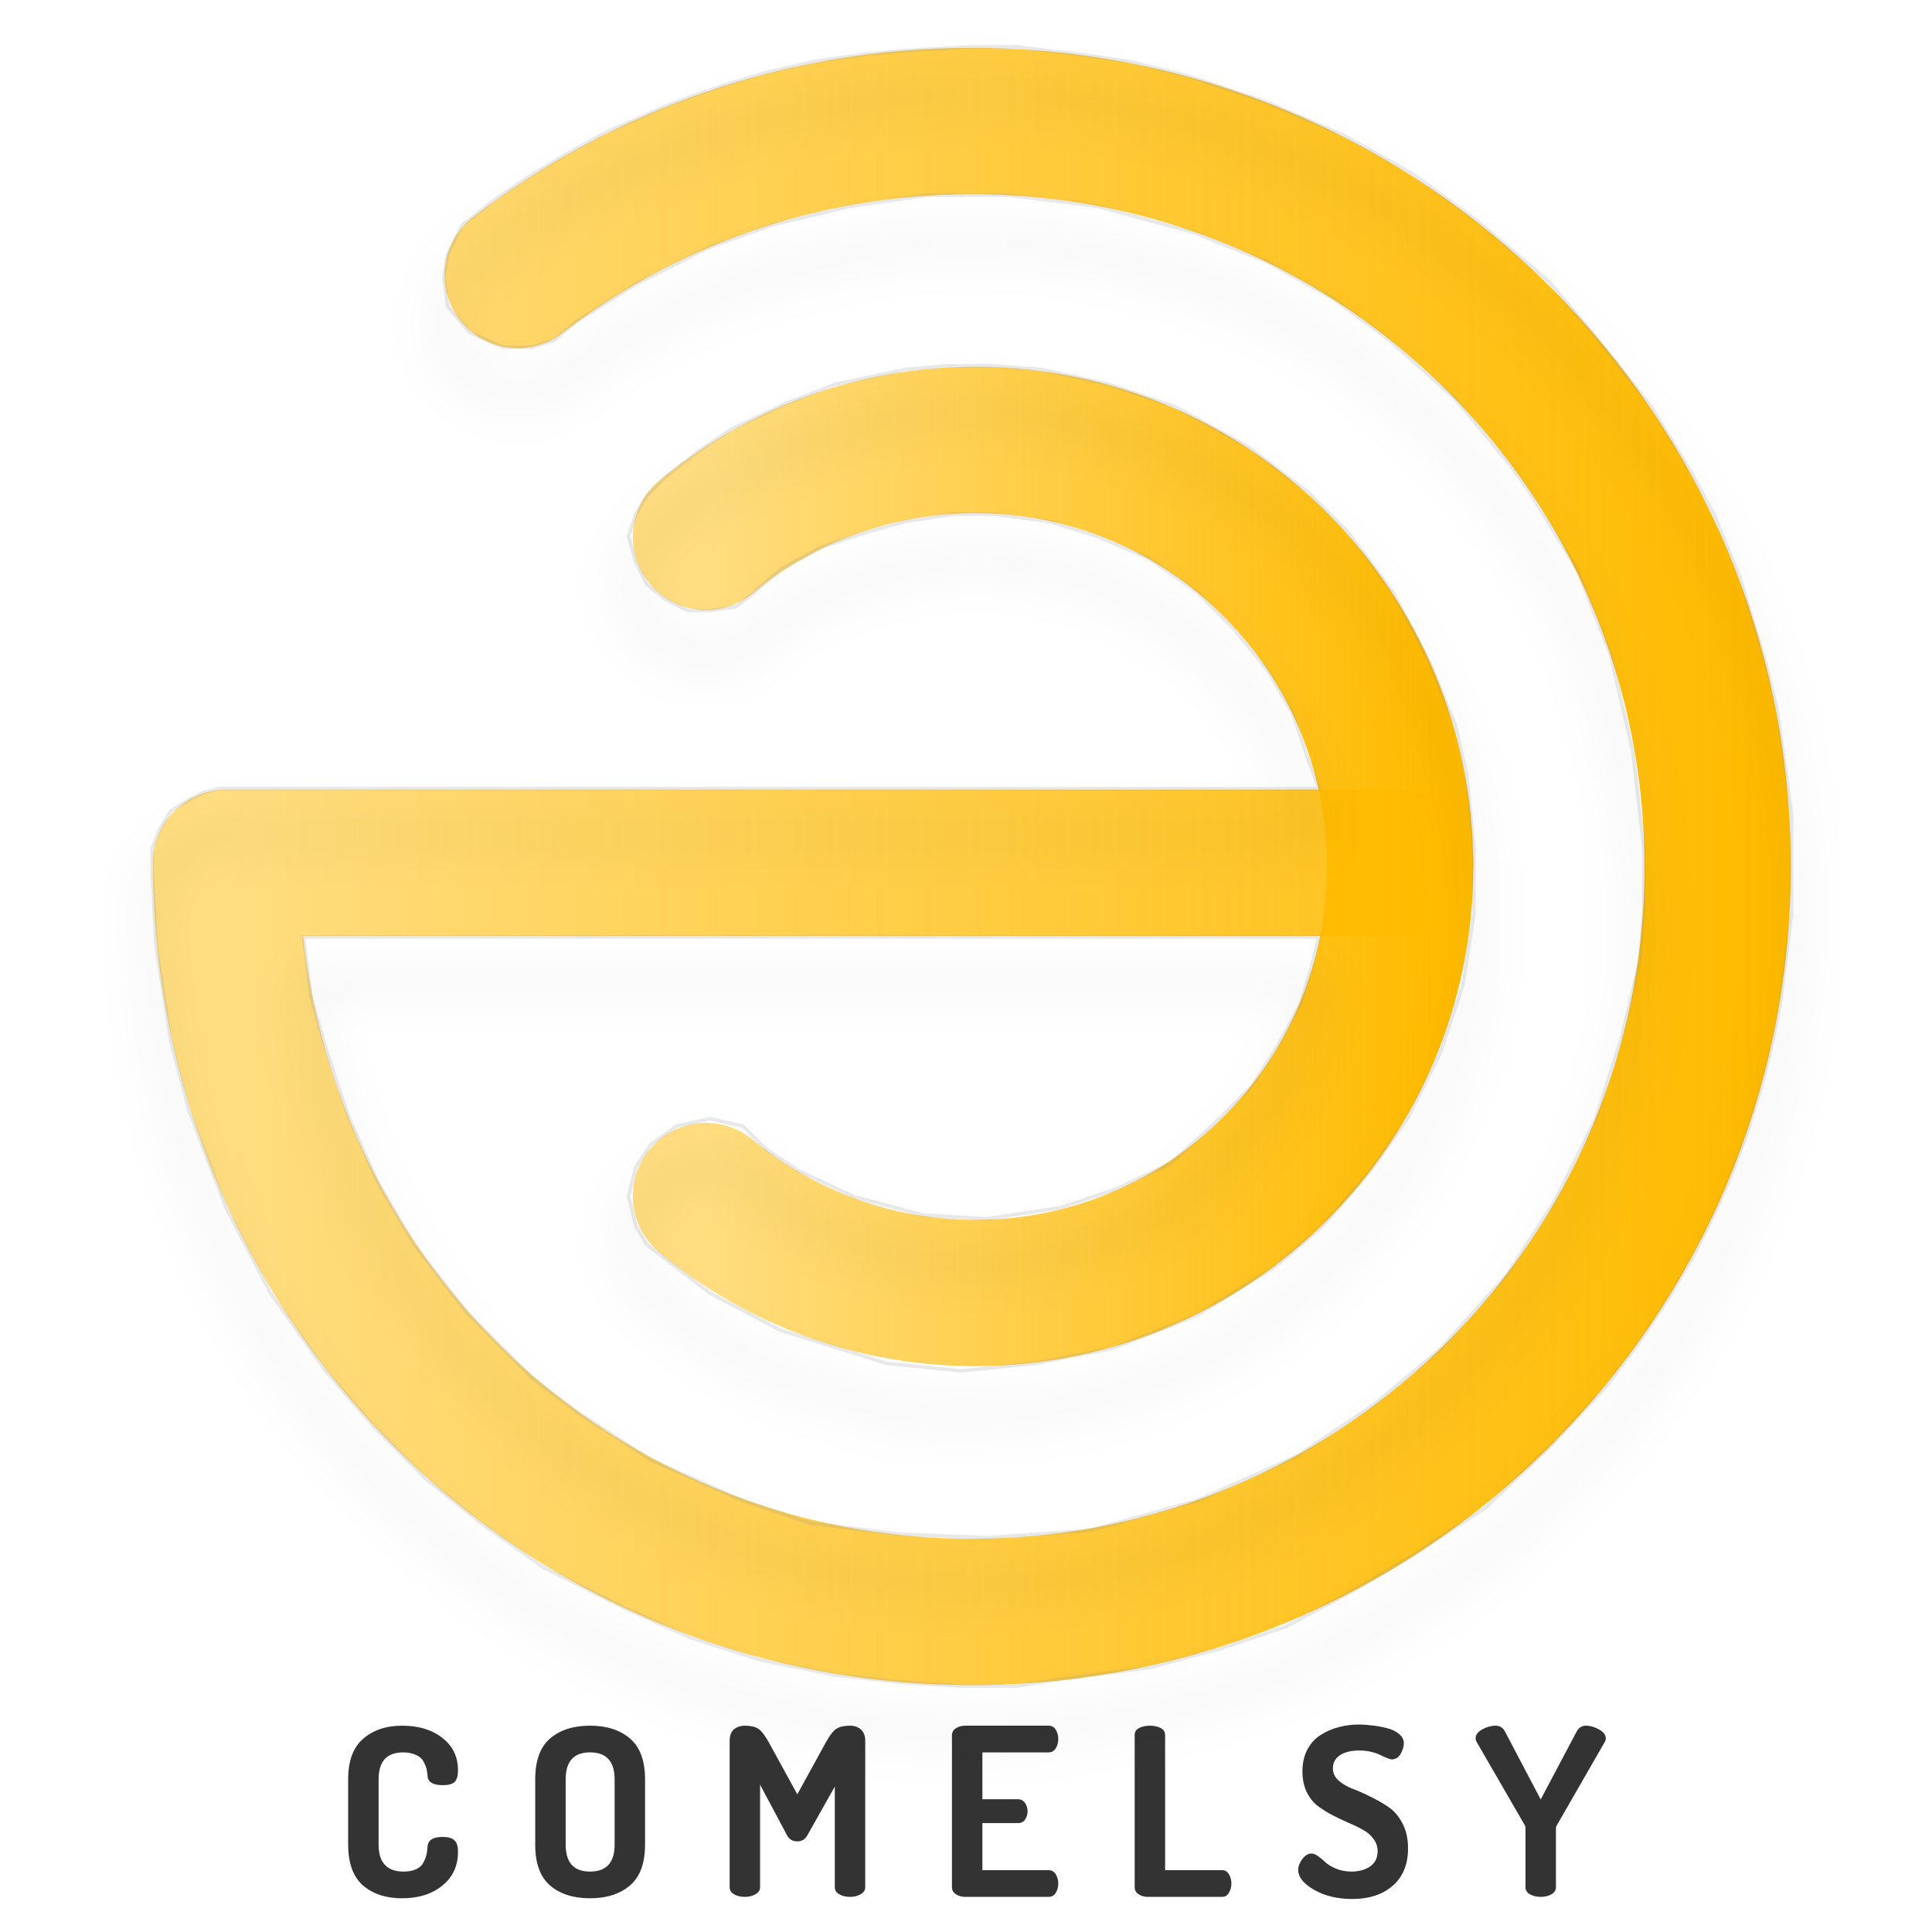
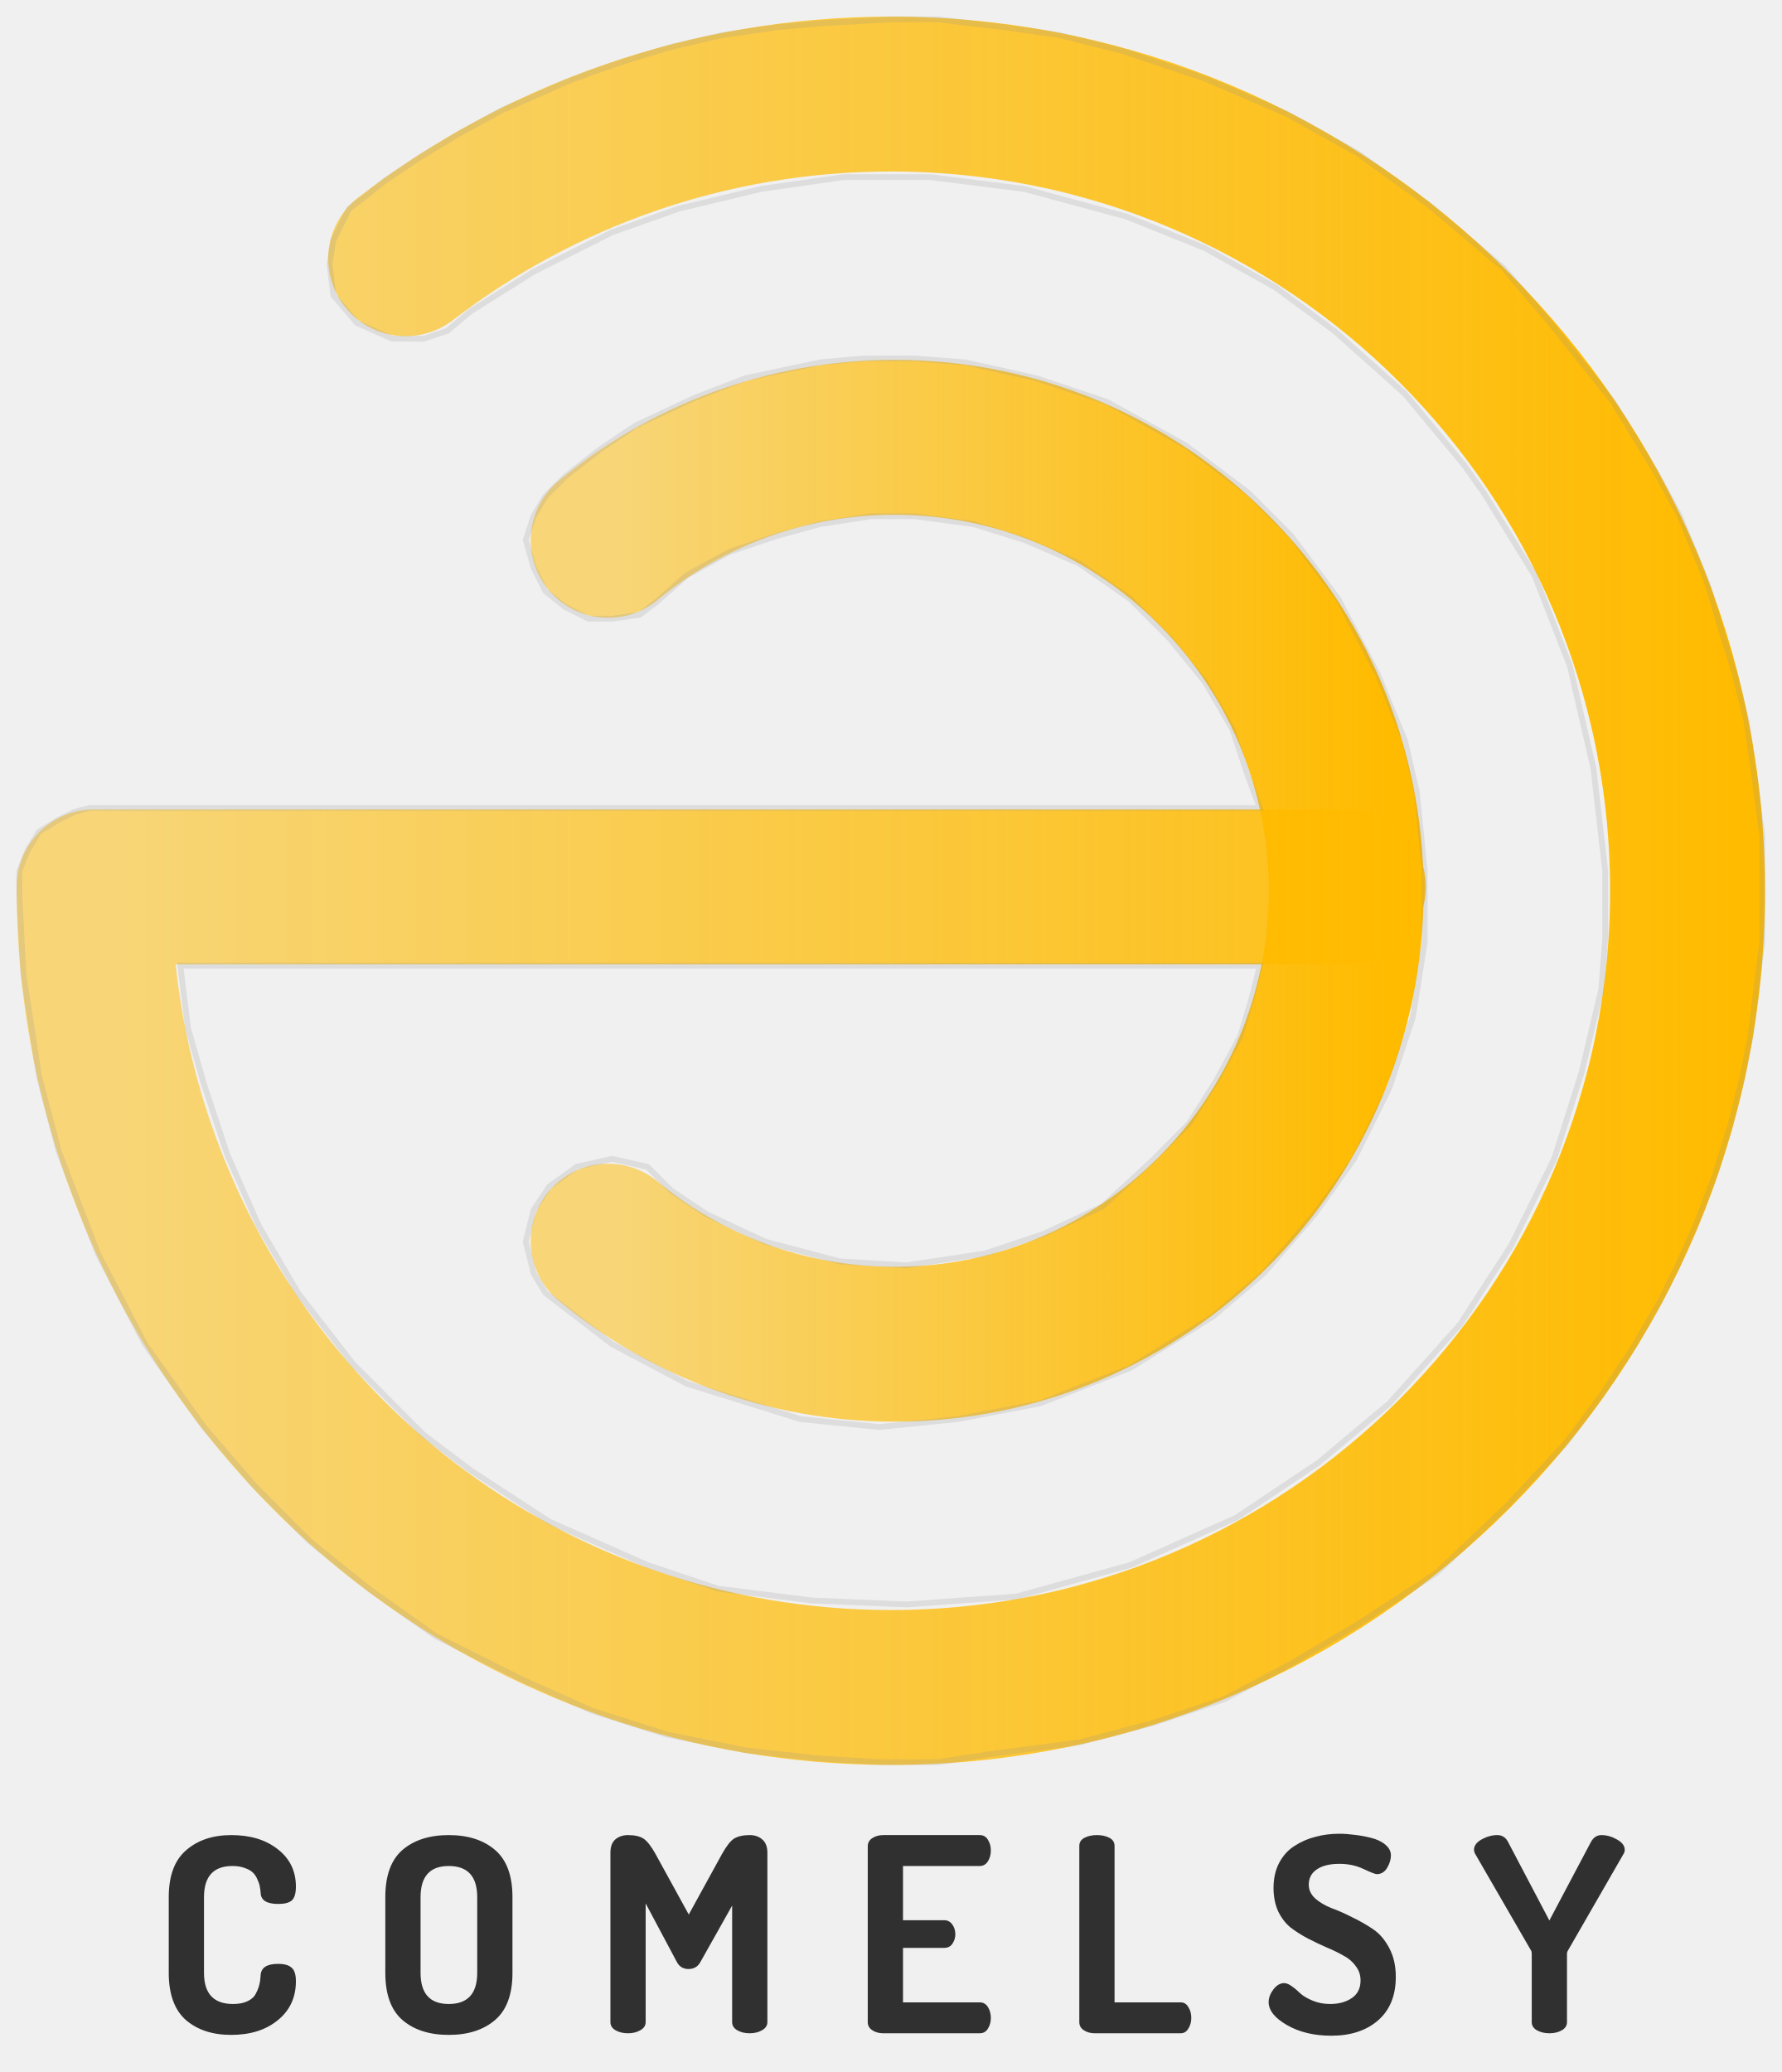
- <svg xmlns="http://www.w3.org/2000/svg" width="165" height="165" viewBox="0 0 165 165" fill="none">
-   <rect width="165" height="165" fill="white" />
-   <path d="M60.297 102.147C66.558 107.32 74.576 110.425 83.315 110.425C103.342 110.425 119.577 94.117 119.577 74C119.577 53.883 103.342 37.575 83.315 37.575C74.576 37.575 66.558 40.68 60.297 45.853" stroke="url(#paint0_linear)" stroke-width="12.5" stroke-linecap="round" stroke-linejoin="round" />
-   <path d="M44.216 23.494C54.957 15.241 68.405 10.335 83 10.335C118.177 10.335 146.694 38.839 146.694 74C146.694 109.161 118.177 137.665 83 137.665C68.405 137.665 54.957 132.759 44.216 124.506C29.069 112.867 19.306 94.256 19.306 73.683H69.441H119.577" stroke="url(#paint1_linear)" stroke-width="12.5" stroke-linecap="round" stroke-linejoin="round" />
-   <g filter="url(#filter0_d)">
-     <path d="M39.486 19.204L39.171 19.837L38.225 21.738L37.91 23.638L38.225 26.172L40.117 28.389L42.955 29.656H45.477L47.369 29.023L49.261 27.439L54.306 24.271L60.613 21.104L65.973 19.204L72.595 17.62L79.216 16.67H86.153L93.721 17.62L101.919 19.837L108.225 22.371L113.901 25.538L118.631 29.023L124.306 34.09L127.459 37.891L129.036 39.792L130.613 42.009L134.712 48.661L137.55 55.946L139.441 64.181L140.387 72.416V77.801L140.072 81.919L138.495 88.57L136.288 95.538L132.82 102.507L128.721 108.842L123.045 115.176L117.369 119.928L110.748 124.362L102.234 128.163L93.09 130.697L84.261 131.33L76.694 131.014L69.126 130.063L63.45 128.163L55.568 124.679L49.261 120.561L45.477 117.71L39.802 112.009L35.387 106.308L32.234 100.923L29.712 95.222L27.82 89.52L26.559 85.086L25.928 80.018H112.64L112.009 82.552L111.063 85.719L109.171 89.204L106.964 92.688L103.811 95.855L100.027 99.339L95.297 101.557L90.568 103.14L84.261 104.09L78.901 103.774L72.91 102.19L68.18 99.973L65.342 98.072L63.45 96.172L60.613 95.538L57.775 96.172L55.568 97.756L54.306 99.656L53.676 102.19L54.306 104.724L55.252 106.308L60.613 110.425L66.604 113.593L75.748 116.443L82.054 117.077L88.36 116.443L94.982 115.176L102.234 112.326L108.856 108.208L112.955 104.724L117.054 99.973L120.207 95.538L123.045 89.837L124.937 84.136L125.883 78.118V72.416L125.252 66.082L124.306 61.964L122.099 56.579L118.946 50.561L115.162 45.493L111.694 42.009L106.649 38.208L100.342 34.724L94.667 32.824L88.991 31.557L84.892 31.24H80.793L77.324 31.557L71.333 32.824L67.234 34.407L62.505 36.624L59.667 38.525L56.829 40.742L55.252 42.326L54.306 43.91L53.676 45.81L54.306 48.027L55.252 49.928L56.829 51.195L58.721 52.145H60.613L62.82 51.828L64.081 50.878L66.604 48.661L70.072 46.76L73.856 45.493L77.324 44.543L81.423 43.91H84.892L89.622 44.543L93.721 45.81L98.135 47.71L102.234 50.561L105.387 53.728L108.225 57.213L110.432 61.014L111.694 64.814L112.64 67.348H81.108H21.198H18.676L17.414 67.665L16.153 68.299L14.577 69.249L13.631 70.833L13 72.416V74.317L13.315 80.652L14.577 88.887L16.153 94.905L19.306 103.14L23.09 110.425L27.82 117.077L31.919 121.828L36.333 126.262L41.063 130.063L46.423 133.864L53.36 137.348L59.036 139.882L65.027 141.783L71.333 143.05L77.009 143.683L82.054 144H86.784L90.883 143.367L98.135 142.416L104.126 140.833L109.802 138.932L115.162 136.081L120.523 132.914L126.829 128.796L132.505 123.412L137.234 118.344L140.072 114.543L142.595 110.742L144.802 106.941L146.063 104.407L147.64 100.923L149.216 96.805L150.477 92.688L151.423 88.887L152.054 85.719L152.369 83.186L153 78.118V73.683V69.566L152.369 64.814L151.739 60.38L150.793 56.579L149.532 52.462L148.586 49.294L146.378 43.91L144.486 40.425L141.018 34.724L135.973 28.389L132.189 23.955L126.198 18.887L120.523 14.769L114.847 11.602L108.225 8.751L101.604 6.534L96.559 5.267L92.144 4.633L86.784 4H83L77.324 4.317L73.856 4.633L69.441 5.267L65.342 6.217L62.189 7.167L59.351 8.118L56.829 9.068L53.991 10.335L51.784 11.285L48.315 13.185L45.162 15.086L42.324 16.986L40.748 18.253L39.486 19.204Z" stroke="#959595" stroke-opacity="0.2" stroke-width="0.3" />
-   </g>
-   <path d="M29.734 157.54V151.96C29.734 150.387 30.16 149.233 31.014 148.5C31.867 147.753 32.98 147.38 34.354 147.38C35.754 147.38 36.894 147.727 37.774 148.42C38.667 149.113 39.114 150.033 39.114 151.18C39.114 151.673 39.014 152.013 38.814 152.2C38.614 152.373 38.281 152.46 37.814 152.46C36.961 152.46 36.527 152.187 36.514 151.64C36.501 151.467 36.48 151.32 36.454 151.2C36.441 151.067 36.387 150.9 36.294 150.7C36.214 150.487 36.107 150.313 35.974 150.18C35.84 150.033 35.641 149.913 35.374 149.82C35.107 149.713 34.794 149.66 34.434 149.66C33.034 149.66 32.334 150.427 32.334 151.96V157.54C32.334 159.073 33.047 159.84 34.474 159.84C34.901 159.84 35.254 159.773 35.534 159.64C35.827 159.507 36.034 159.32 36.154 159.08C36.287 158.827 36.374 158.607 36.414 158.42C36.467 158.22 36.501 157.98 36.514 157.7C36.554 157.153 36.98 156.88 37.794 156.88C38.261 156.88 38.594 156.973 38.794 157.16C39.007 157.333 39.114 157.667 39.114 158.16C39.114 159.36 38.667 160.32 37.774 161.04C36.894 161.76 35.747 162.12 34.334 162.12C32.961 162.12 31.847 161.753 30.994 161.02C30.154 160.273 29.734 159.113 29.734 157.54ZM45.71 157.54V151.96C45.71 150.373 46.13 149.213 46.97 148.48C47.823 147.747 48.963 147.38 50.39 147.38C51.817 147.38 52.957 147.747 53.81 148.48C54.663 149.213 55.09 150.373 55.09 151.96V157.54C55.09 159.127 54.663 160.287 53.81 161.02C52.957 161.753 51.817 162.12 50.39 162.12C48.963 162.12 47.823 161.753 46.97 161.02C46.13 160.287 45.71 159.127 45.71 157.54ZM48.31 157.54C48.31 159.073 49.003 159.84 50.39 159.84C51.79 159.84 52.49 159.073 52.49 157.54V151.96C52.49 150.427 51.79 149.66 50.39 149.66C49.003 149.66 48.31 150.427 48.31 151.96V157.54ZM62.315 161.18V148.68C62.315 148.24 62.435 147.913 62.675 147.7C62.929 147.487 63.242 147.38 63.615 147.38C64.109 147.38 64.489 147.467 64.755 147.64C65.022 147.813 65.315 148.187 65.635 148.76L68.095 153.24L70.555 148.76C70.875 148.187 71.169 147.813 71.435 147.64C71.715 147.467 72.102 147.38 72.595 147.38C72.969 147.38 73.275 147.487 73.515 147.7C73.769 147.913 73.895 148.24 73.895 148.68V161.18C73.895 161.433 73.762 161.633 73.495 161.78C73.242 161.927 72.942 162 72.595 162C72.235 162 71.929 161.927 71.675 161.78C71.422 161.633 71.295 161.433 71.295 161.18V152.58L68.955 156.74C68.769 157.087 68.475 157.26 68.075 157.26C67.689 157.26 67.402 157.087 67.215 156.74L64.915 152.42V161.18C64.915 161.433 64.782 161.633 64.515 161.78C64.262 161.927 63.962 162 63.615 162C63.255 162 62.949 161.927 62.695 161.78C62.442 161.633 62.315 161.433 62.315 161.18ZM81.3 161.18V148.2C81.3 147.947 81.413 147.747 81.64 147.6C81.866 147.453 82.133 147.38 82.44 147.38H89.56C89.826 147.38 90.026 147.493 90.16 147.72C90.306 147.947 90.38 148.207 90.38 148.5C90.38 148.82 90.306 149.093 90.16 149.32C90.013 149.547 89.813 149.66 89.56 149.66H83.9V153.66H86.94C87.193 153.66 87.393 153.767 87.54 153.98C87.686 154.18 87.76 154.42 87.76 154.7C87.76 154.953 87.686 155.187 87.54 155.4C87.406 155.6 87.206 155.7 86.94 155.7H83.9V159.72H89.56C89.813 159.72 90.013 159.833 90.16 160.06C90.306 160.287 90.38 160.56 90.38 160.88C90.38 161.173 90.306 161.433 90.16 161.66C90.026 161.887 89.826 162 89.56 162H82.44C82.133 162 81.866 161.927 81.64 161.78C81.413 161.633 81.3 161.433 81.3 161.18ZM96.905 161.18V148.18C96.905 147.913 97.032 147.713 97.285 147.58C97.538 147.447 97.845 147.38 98.205 147.38C98.565 147.38 98.872 147.447 99.125 147.58C99.378 147.713 99.505 147.913 99.505 148.18V159.72H104.385C104.625 159.72 104.812 159.833 104.945 160.06C105.092 160.287 105.165 160.553 105.165 160.86C105.165 161.167 105.092 161.433 104.945 161.66C104.812 161.887 104.625 162 104.385 162H98.045C97.738 162 97.472 161.927 97.245 161.78C97.018 161.633 96.905 161.433 96.905 161.18ZM110.873 159.7C110.873 159.393 110.986 159.087 111.213 158.78C111.453 158.46 111.719 158.3 112.013 158.3C112.186 158.3 112.379 158.38 112.593 158.54C112.819 158.7 113.033 158.88 113.233 159.08C113.446 159.267 113.746 159.44 114.133 159.6C114.519 159.76 114.946 159.84 115.413 159.84C116.053 159.84 116.586 159.693 117.013 159.4C117.439 159.107 117.653 158.673 117.653 158.1C117.653 157.7 117.533 157.347 117.293 157.04C117.066 156.72 116.759 156.46 116.373 156.26C115.999 156.047 115.586 155.847 115.133 155.66C114.679 155.46 114.219 155.24 113.753 155C113.299 154.76 112.879 154.493 112.493 154.2C112.119 153.893 111.813 153.493 111.573 153C111.346 152.493 111.233 151.92 111.233 151.28C111.233 150.573 111.373 149.953 111.653 149.42C111.946 148.873 112.333 148.453 112.813 148.16C113.293 147.853 113.806 147.633 114.353 147.5C114.899 147.353 115.479 147.28 116.093 147.28C116.439 147.28 116.806 147.307 117.193 147.36C117.579 147.4 117.986 147.473 118.413 147.58C118.853 147.687 119.206 147.853 119.473 148.08C119.753 148.307 119.893 148.573 119.893 148.88C119.893 149.173 119.799 149.48 119.613 149.8C119.426 150.107 119.173 150.26 118.853 150.26C118.733 150.26 118.406 150.133 117.873 149.88C117.339 149.627 116.746 149.5 116.093 149.5C115.373 149.5 114.813 149.64 114.413 149.92C114.026 150.187 113.833 150.56 113.833 151.04C113.833 151.427 113.993 151.767 114.313 152.06C114.633 152.34 115.026 152.573 115.493 152.76C115.973 152.933 116.486 153.16 117.033 153.44C117.593 153.707 118.106 154 118.573 154.32C119.053 154.64 119.453 155.107 119.773 155.72C120.093 156.32 120.253 157.027 120.253 157.84C120.253 159.227 119.813 160.3 118.933 161.06C118.066 161.807 116.919 162.18 115.493 162.18C114.226 162.18 113.139 161.92 112.233 161.4C111.326 160.88 110.873 160.313 110.873 159.7ZM126.022 148.46C126.022 148.167 126.208 147.913 126.582 147.7C126.968 147.487 127.355 147.38 127.742 147.38C128.102 147.38 128.368 147.553 128.542 147.9L131.582 153.68L134.642 147.9C134.828 147.553 135.088 147.38 135.422 147.38C135.808 147.38 136.188 147.487 136.562 147.7C136.948 147.913 137.142 148.167 137.142 148.46C137.142 148.567 137.122 148.653 137.082 148.72L132.962 155.88C132.908 155.96 132.882 156.047 132.882 156.14V161.18C132.882 161.433 132.755 161.633 132.502 161.78C132.248 161.927 131.942 162 131.582 162C131.235 162 130.928 161.927 130.662 161.78C130.408 161.633 130.282 161.433 130.282 161.18V156.14C130.282 156.02 130.262 155.933 130.222 155.88L126.082 148.72C126.042 148.613 126.022 148.527 126.022 148.46Z" fill="black" fill-opacity="0.8" />
+ <svg xmlns="http://www.w3.org/2000/svg" width="92" height="107" viewBox="0 0 92 107" fill="none">
+   <path d="M31.405 64.094C35.43 67.42 40.584 69.416 46.203 69.416C59.077 69.416 69.513 58.932 69.513 46C69.513 33.068 59.077 22.584 46.203 22.584C40.584 22.584 35.43 24.58 31.405 27.906" stroke="url(#paint0_linear)" stroke-width="8" stroke-linecap="round" stroke-linejoin="round" />
+   <path d="M20.948 13.361C27.886 8.028 36.572 4.857 46 4.857C68.723 4.857 87.143 23.277 87.143 46C87.143 68.723 68.723 87.143 46 87.143C36.572 87.143 27.886 83.972 20.948 78.639C11.163 71.117 4.857 59.09 4.857 45.795H37.242H69.627" stroke="url(#paint1_linear)" stroke-width="8" stroke-linecap="round" stroke-linejoin="round" />
+   <path d="M18.027 10.774L17.824 11.181L17.216 12.403L17.014 13.624L17.216 15.253L18.432 16.679L20.257 17.493H21.878L23.095 17.086L24.311 16.068L27.554 14.032L31.608 11.995L35.054 10.774L39.311 9.756L43.568 9.145H48.027L52.892 9.756L58.162 11.181L62.216 12.81L65.865 14.846L68.905 17.086L72.554 20.344L74.581 22.787L75.595 24.009L76.608 25.434L79.243 29.71L81.068 34.394L82.284 39.688L82.892 44.982V48.443L82.689 51.09L81.676 55.367L80.257 59.846L78.027 64.326L75.392 68.398L71.743 72.471L68.095 75.525L63.838 78.376L58.365 80.819L52.486 82.448L46.811 82.855L41.946 82.652L37.081 82.041L33.432 80.819L28.365 78.579L24.311 75.932L21.878 74.1L18.23 70.434L15.392 66.769L13.365 63.308L11.743 59.642L10.527 55.977L9.716 53.127L9.311 49.869H65.054L64.649 51.498L64.04 53.534L62.824 55.774L61.405 58.014L59.378 60.05L56.946 62.29L53.905 63.715L50.865 64.733L46.811 65.344L43.365 65.14L39.514 64.122L36.473 62.697L34.649 61.475L33.432 60.253L31.608 59.846L29.784 60.253L28.365 61.272L27.554 62.493L27.149 64.122L27.554 65.751L28.162 66.769L31.608 69.416L35.459 71.453L41.338 73.285L45.392 73.692L49.446 73.285L53.703 72.471L58.365 70.638L62.622 67.991L65.257 65.751L67.892 62.697L69.919 59.846L71.743 56.181L72.96 52.516L73.568 48.647V44.982L73.162 40.91L72.554 38.262L71.135 34.801L69.108 30.932L66.676 27.674L64.446 25.434L61.203 22.991L57.149 20.751L53.5 19.529L49.851 18.715L47.216 18.511H44.581L42.351 18.715L38.5 19.529L35.865 20.547L32.824 21.973L31 23.195L29.176 24.62L28.162 25.638L27.554 26.656L27.149 27.878L27.554 29.303L28.162 30.525L29.176 31.339L30.392 31.95H31.608L33.027 31.747L33.838 31.136L35.459 29.71L37.689 28.489L40.122 27.674L42.351 27.063L44.986 26.656H47.216L50.257 27.063L52.892 27.878L55.73 29.099L58.365 30.932L60.392 32.968L62.216 35.208L63.635 37.652L64.446 40.095L65.054 41.724H44.784H6.27H4.649L3.838 41.928L3.027 42.335L2.014 42.946L1.405 43.964L1 44.982V46.204L1.203 50.276L2.014 55.57L3.027 59.439L5.054 64.733L7.486 69.416L10.527 73.692L13.162 76.747L16 79.597L19.041 82.041L22.486 84.484L26.946 86.724L30.595 88.353L34.446 89.575L38.5 90.389L42.149 90.796L45.392 91H48.432L51.068 90.593L55.73 89.982L59.581 88.964L63.23 87.742L66.676 85.909L70.122 83.873L74.176 81.226L77.824 77.765L80.865 74.507L82.689 72.063L84.311 69.62L85.73 67.177L86.54 65.547L87.554 63.308L88.568 60.661L89.378 58.014L89.987 55.57L90.392 53.534L90.595 51.905L91 48.647V45.796V43.149L90.595 40.095L90.189 37.244L89.581 34.801L88.77 32.154L88.162 30.118L86.743 26.656L85.527 24.416L83.297 20.751L80.054 16.679L77.622 13.828L73.77 10.57L70.122 7.923L66.473 5.887L62.216 4.054L57.959 2.629L54.716 1.814L51.878 1.407L48.432 1H46L42.351 1.204L40.122 1.407L37.284 1.814L34.649 2.425L32.622 3.036L30.797 3.647L29.176 4.258L27.351 5.072L25.932 5.683L23.703 6.905L21.676 8.127L19.851 9.348L18.838 10.163L18.027 10.774Z" stroke="#959595" stroke-opacity="0.2" stroke-width="0.3" />
+   <path d="M8.714 101.878V97.972C8.714 96.871 9.012 96.063 9.61 95.55C10.207 95.027 10.986 94.766 11.948 94.766C12.928 94.766 13.726 95.009 14.342 95.494C14.967 95.979 15.28 96.623 15.28 97.426C15.28 97.771 15.21 98.009 15.07 98.14C14.93 98.261 14.696 98.322 14.37 98.322C13.772 98.322 13.469 98.131 13.46 97.748C13.45 97.627 13.436 97.524 13.418 97.44C13.408 97.347 13.371 97.23 13.306 97.09C13.25 96.941 13.175 96.819 13.082 96.726C12.988 96.623 12.848 96.539 12.662 96.474C12.475 96.399 12.256 96.362 12.004 96.362C11.024 96.362 10.534 96.899 10.534 97.972V101.878C10.534 102.951 11.033 103.488 12.032 103.488C12.33 103.488 12.578 103.441 12.774 103.348C12.979 103.255 13.124 103.124 13.208 102.956C13.301 102.779 13.362 102.625 13.39 102.494C13.427 102.354 13.45 102.186 13.46 101.99C13.488 101.607 13.786 101.416 14.356 101.416C14.682 101.416 14.916 101.481 15.056 101.612C15.205 101.733 15.28 101.967 15.28 102.312C15.28 103.152 14.967 103.824 14.342 104.328C13.726 104.832 12.923 105.084 11.934 105.084C10.972 105.084 10.193 104.827 9.596 104.314C9.008 103.791 8.714 102.979 8.714 101.878ZM19.897 101.878V97.972C19.897 96.861 20.191 96.049 20.779 95.536C21.376 95.023 22.174 94.766 23.173 94.766C24.172 94.766 24.97 95.023 25.567 95.536C26.164 96.049 26.463 96.861 26.463 97.972V101.878C26.463 102.989 26.164 103.801 25.567 104.314C24.97 104.827 24.172 105.084 23.173 105.084C22.174 105.084 21.376 104.827 20.779 104.314C20.191 103.801 19.897 102.989 19.897 101.878ZM21.717 101.878C21.717 102.951 22.202 103.488 23.173 103.488C24.153 103.488 24.643 102.951 24.643 101.878V97.972C24.643 96.899 24.153 96.362 23.173 96.362C22.202 96.362 21.717 96.899 21.717 97.972V101.878ZM31.521 104.426V95.676C31.521 95.368 31.605 95.139 31.773 94.99C31.95 94.841 32.169 94.766 32.431 94.766C32.776 94.766 33.042 94.827 33.229 94.948C33.415 95.069 33.621 95.331 33.845 95.732L35.567 98.868L37.289 95.732C37.513 95.331 37.718 95.069 37.905 94.948C38.101 94.827 38.371 94.766 38.717 94.766C38.978 94.766 39.193 94.841 39.361 94.99C39.538 95.139 39.627 95.368 39.627 95.676V104.426C39.627 104.603 39.533 104.743 39.347 104.846C39.169 104.949 38.959 105 38.717 105C38.465 105 38.25 104.949 38.073 104.846C37.895 104.743 37.807 104.603 37.807 104.426V98.406L36.169 101.318C36.038 101.561 35.833 101.682 35.553 101.682C35.282 101.682 35.081 101.561 34.951 101.318L33.341 98.294V104.426C33.341 104.603 33.247 104.743 33.061 104.846C32.883 104.949 32.673 105 32.431 105C32.179 105 31.964 104.949 31.787 104.846C31.609 104.743 31.521 104.603 31.521 104.426ZM44.81 104.426V95.34C44.81 95.163 44.889 95.023 45.048 94.92C45.206 94.817 45.393 94.766 45.608 94.766H50.592C50.778 94.766 50.918 94.845 51.012 95.004C51.114 95.163 51.166 95.345 51.166 95.55C51.166 95.774 51.114 95.965 51.012 96.124C50.909 96.283 50.769 96.362 50.592 96.362H46.63V99.162H48.758C48.935 99.162 49.075 99.237 49.178 99.386C49.28 99.526 49.332 99.694 49.332 99.89C49.332 100.067 49.28 100.231 49.178 100.38C49.084 100.52 48.944 100.59 48.758 100.59H46.63V103.404H50.592C50.769 103.404 50.909 103.483 51.012 103.642C51.114 103.801 51.166 103.992 51.166 104.216C51.166 104.421 51.114 104.603 51.012 104.762C50.918 104.921 50.778 105 50.592 105H45.608C45.393 105 45.206 104.949 45.048 104.846C44.889 104.743 44.81 104.603 44.81 104.426ZM55.734 104.426V95.326C55.734 95.139 55.822 94.999 56 94.906C56.177 94.813 56.392 94.766 56.644 94.766C56.896 94.766 57.11 94.813 57.288 94.906C57.465 94.999 57.554 95.139 57.554 95.326V103.404H60.97C61.138 103.404 61.268 103.483 61.362 103.642C61.464 103.801 61.516 103.987 61.516 104.202C61.516 104.417 61.464 104.603 61.362 104.762C61.268 104.921 61.138 105 60.97 105H56.532C56.317 105 56.13 104.949 55.972 104.846C55.813 104.743 55.734 104.603 55.734 104.426ZM65.511 103.39C65.511 103.175 65.59 102.961 65.749 102.746C65.917 102.522 66.103 102.41 66.309 102.41C66.43 102.41 66.566 102.466 66.715 102.578C66.874 102.69 67.023 102.816 67.163 102.956C67.312 103.087 67.522 103.208 67.793 103.32C68.064 103.432 68.362 103.488 68.689 103.488C69.137 103.488 69.51 103.385 69.809 103.18C70.108 102.975 70.257 102.671 70.257 102.27C70.257 101.99 70.173 101.743 70.005 101.528C69.846 101.304 69.632 101.122 69.361 100.982C69.1 100.833 68.81 100.693 68.493 100.562C68.175 100.422 67.853 100.268 67.527 100.1C67.21 99.932 66.915 99.745 66.645 99.54C66.383 99.325 66.169 99.045 66.001 98.7C65.842 98.345 65.763 97.944 65.763 97.496C65.763 97.001 65.861 96.567 66.057 96.194C66.262 95.811 66.533 95.517 66.869 95.312C67.205 95.097 67.564 94.943 67.947 94.85C68.329 94.747 68.736 94.696 69.165 94.696C69.407 94.696 69.664 94.715 69.935 94.752C70.206 94.78 70.49 94.831 70.789 94.906C71.097 94.981 71.344 95.097 71.531 95.256C71.727 95.415 71.825 95.601 71.825 95.816C71.825 96.021 71.76 96.236 71.629 96.46C71.498 96.675 71.321 96.782 71.097 96.782C71.013 96.782 70.784 96.693 70.411 96.516C70.037 96.339 69.622 96.25 69.165 96.25C68.661 96.25 68.269 96.348 67.989 96.544C67.718 96.731 67.583 96.992 67.583 97.328C67.583 97.599 67.695 97.837 67.919 98.042C68.143 98.238 68.418 98.401 68.745 98.532C69.081 98.653 69.44 98.812 69.823 99.008C70.215 99.195 70.574 99.4 70.901 99.624C71.237 99.848 71.517 100.175 71.741 100.604C71.965 101.024 72.077 101.519 72.077 102.088C72.077 103.059 71.769 103.81 71.153 104.342C70.546 104.865 69.743 105.126 68.745 105.126C67.858 105.126 67.097 104.944 66.463 104.58C65.828 104.216 65.511 103.819 65.511 103.39ZM76.115 95.522C76.115 95.317 76.246 95.139 76.507 94.99C76.778 94.841 77.049 94.766 77.319 94.766C77.571 94.766 77.758 94.887 77.879 95.13L80.007 99.176L82.149 95.13C82.28 94.887 82.462 94.766 82.695 94.766C82.966 94.766 83.232 94.841 83.493 94.99C83.764 95.139 83.899 95.317 83.899 95.522C83.899 95.597 83.885 95.657 83.857 95.704L80.973 100.716C80.936 100.772 80.917 100.833 80.917 100.898V104.426C80.917 104.603 80.829 104.743 80.651 104.846C80.474 104.949 80.259 105 80.007 105C79.765 105 79.55 104.949 79.363 104.846C79.186 104.743 79.097 104.603 79.097 104.426V100.898C79.097 100.814 79.083 100.753 79.055 100.716L76.157 95.704C76.129 95.629 76.115 95.569 76.115 95.522Z" fill="black" fill-opacity="0.8" />
  <defs>
-     <filter id="filter0_d" x="8.85" y="3.85" width="148.3" height="148.3" filterUnits="userSpaceOnUse" color-interpolation-filters="sRGB">
-       <feFlood flood-opacity="0" result="BackgroundImageFix" />
-       <feColorMatrix in="SourceAlpha" type="matrix" values="0 0 0 0 0 0 0 0 0 0 0 0 0 0 0 0 0 0 127 0" />
-       <feOffset dy="4" />
-       <feGaussianBlur stdDeviation="2" />
-       <feColorMatrix type="matrix" values="0 0 0 0 0 0 0 0 0 0 0 0 0 0 0 0 0 0 0.25 0" />
-       <feBlend mode="normal" in2="BackgroundImageFix" result="effect1_dropShadow" />
-       <feBlend mode="normal" in="SourceGraphic" in2="effect1_dropShadow" result="shape" />
-     </filter>
-     <linearGradient id="paint0_linear" x1="60.297" y1="73.683" x2="122.73" y2="73.683" gradientUnits="userSpaceOnUse">
+     <linearGradient id="paint0_linear" x1="31.405" y1="45.796" x2="71.54" y2="45.796" gradientUnits="userSpaceOnUse">
      <stop stop-color="#FFBB00" stop-opacity="0.5" />
      <stop offset="1" stop-color="#FFBB00" />
    </linearGradient>
-     <linearGradient id="paint1_linear" x1="19.306" y1="73.683" x2="150.477" y2="73.683" gradientUnits="userSpaceOnUse">
+     <linearGradient id="paint1_linear" x1="4.857" y1="45.795" x2="89.587" y2="45.795" gradientUnits="userSpaceOnUse">
      <stop stop-color="#FFBB00" stop-opacity="0.5" />
      <stop offset="1" stop-color="#FFBB00" />
    </linearGradient>
  </defs>
</svg>
